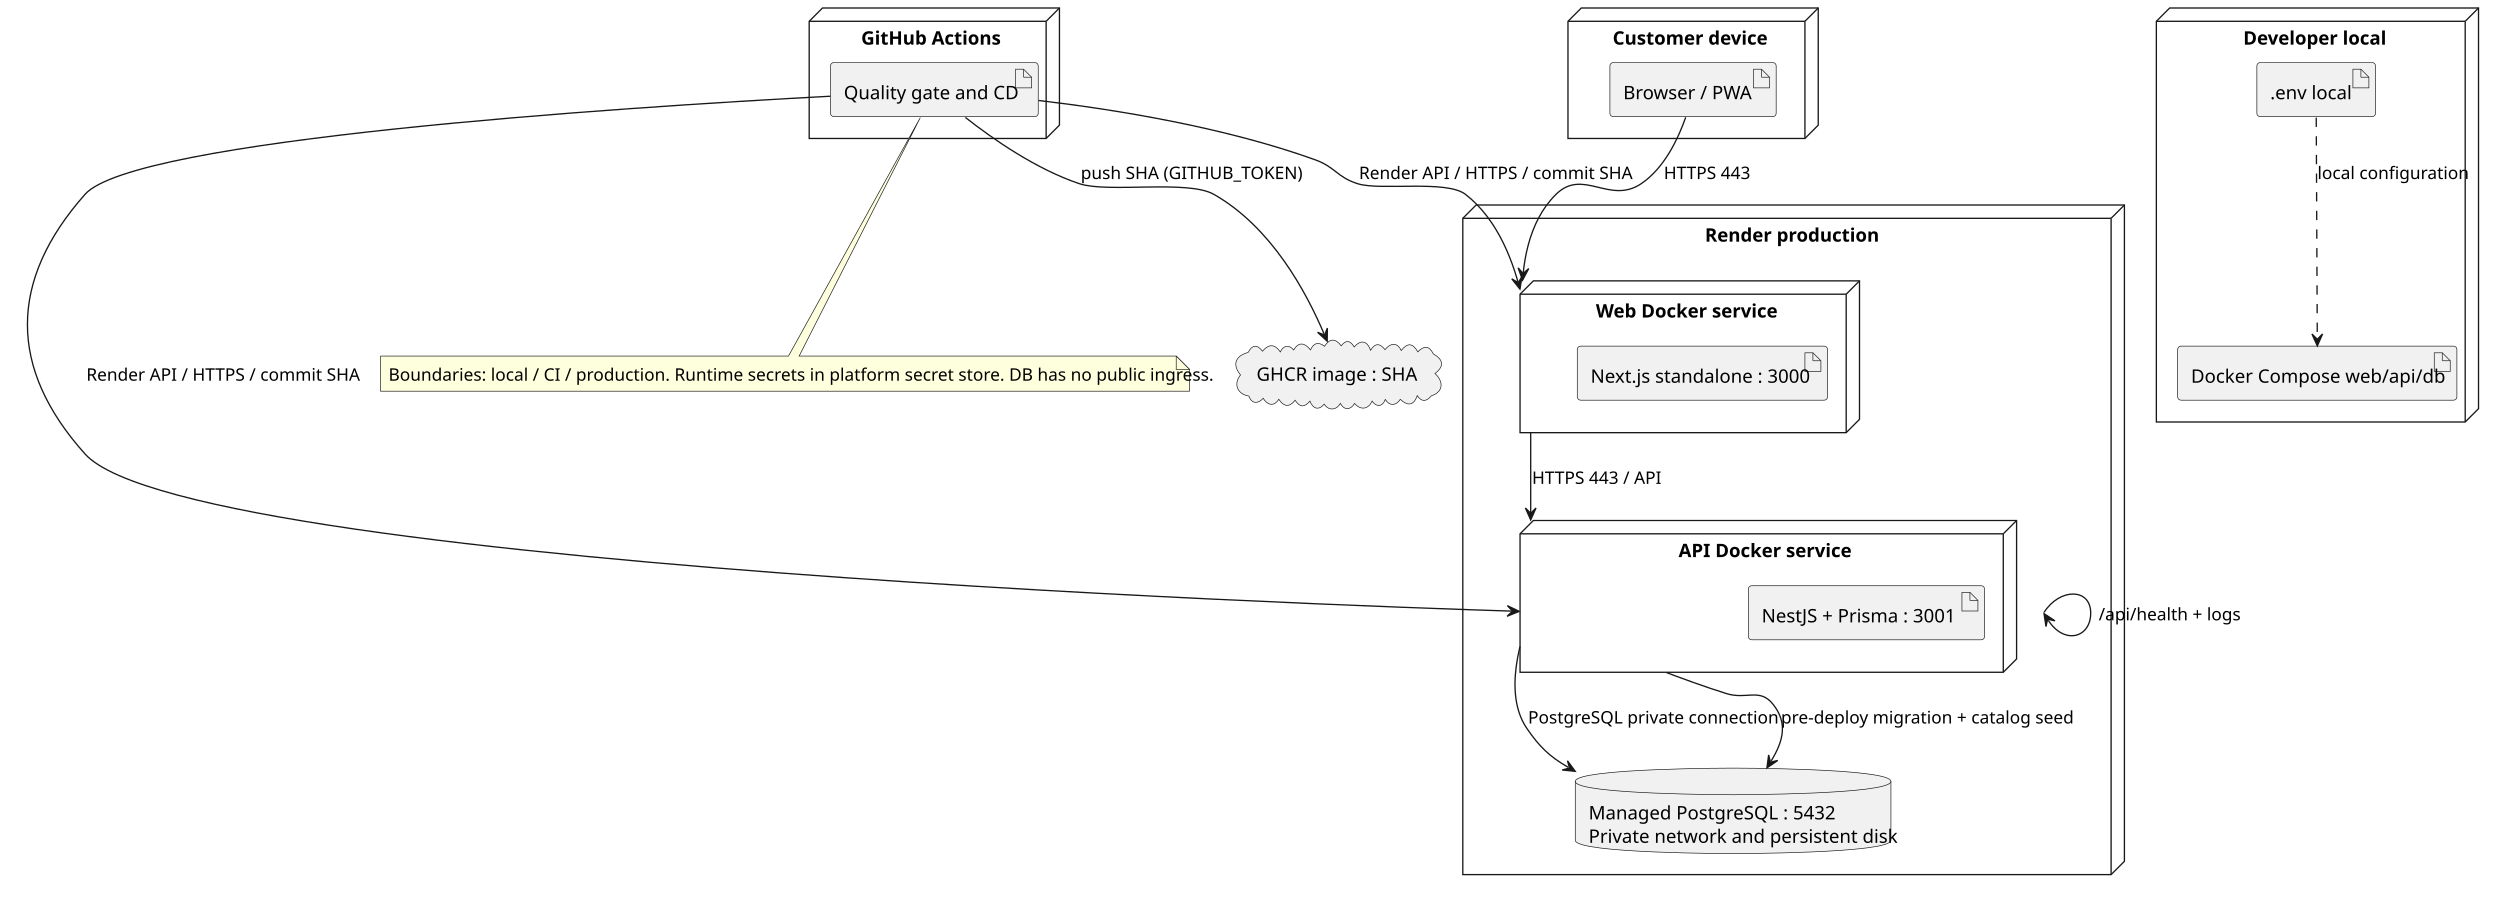
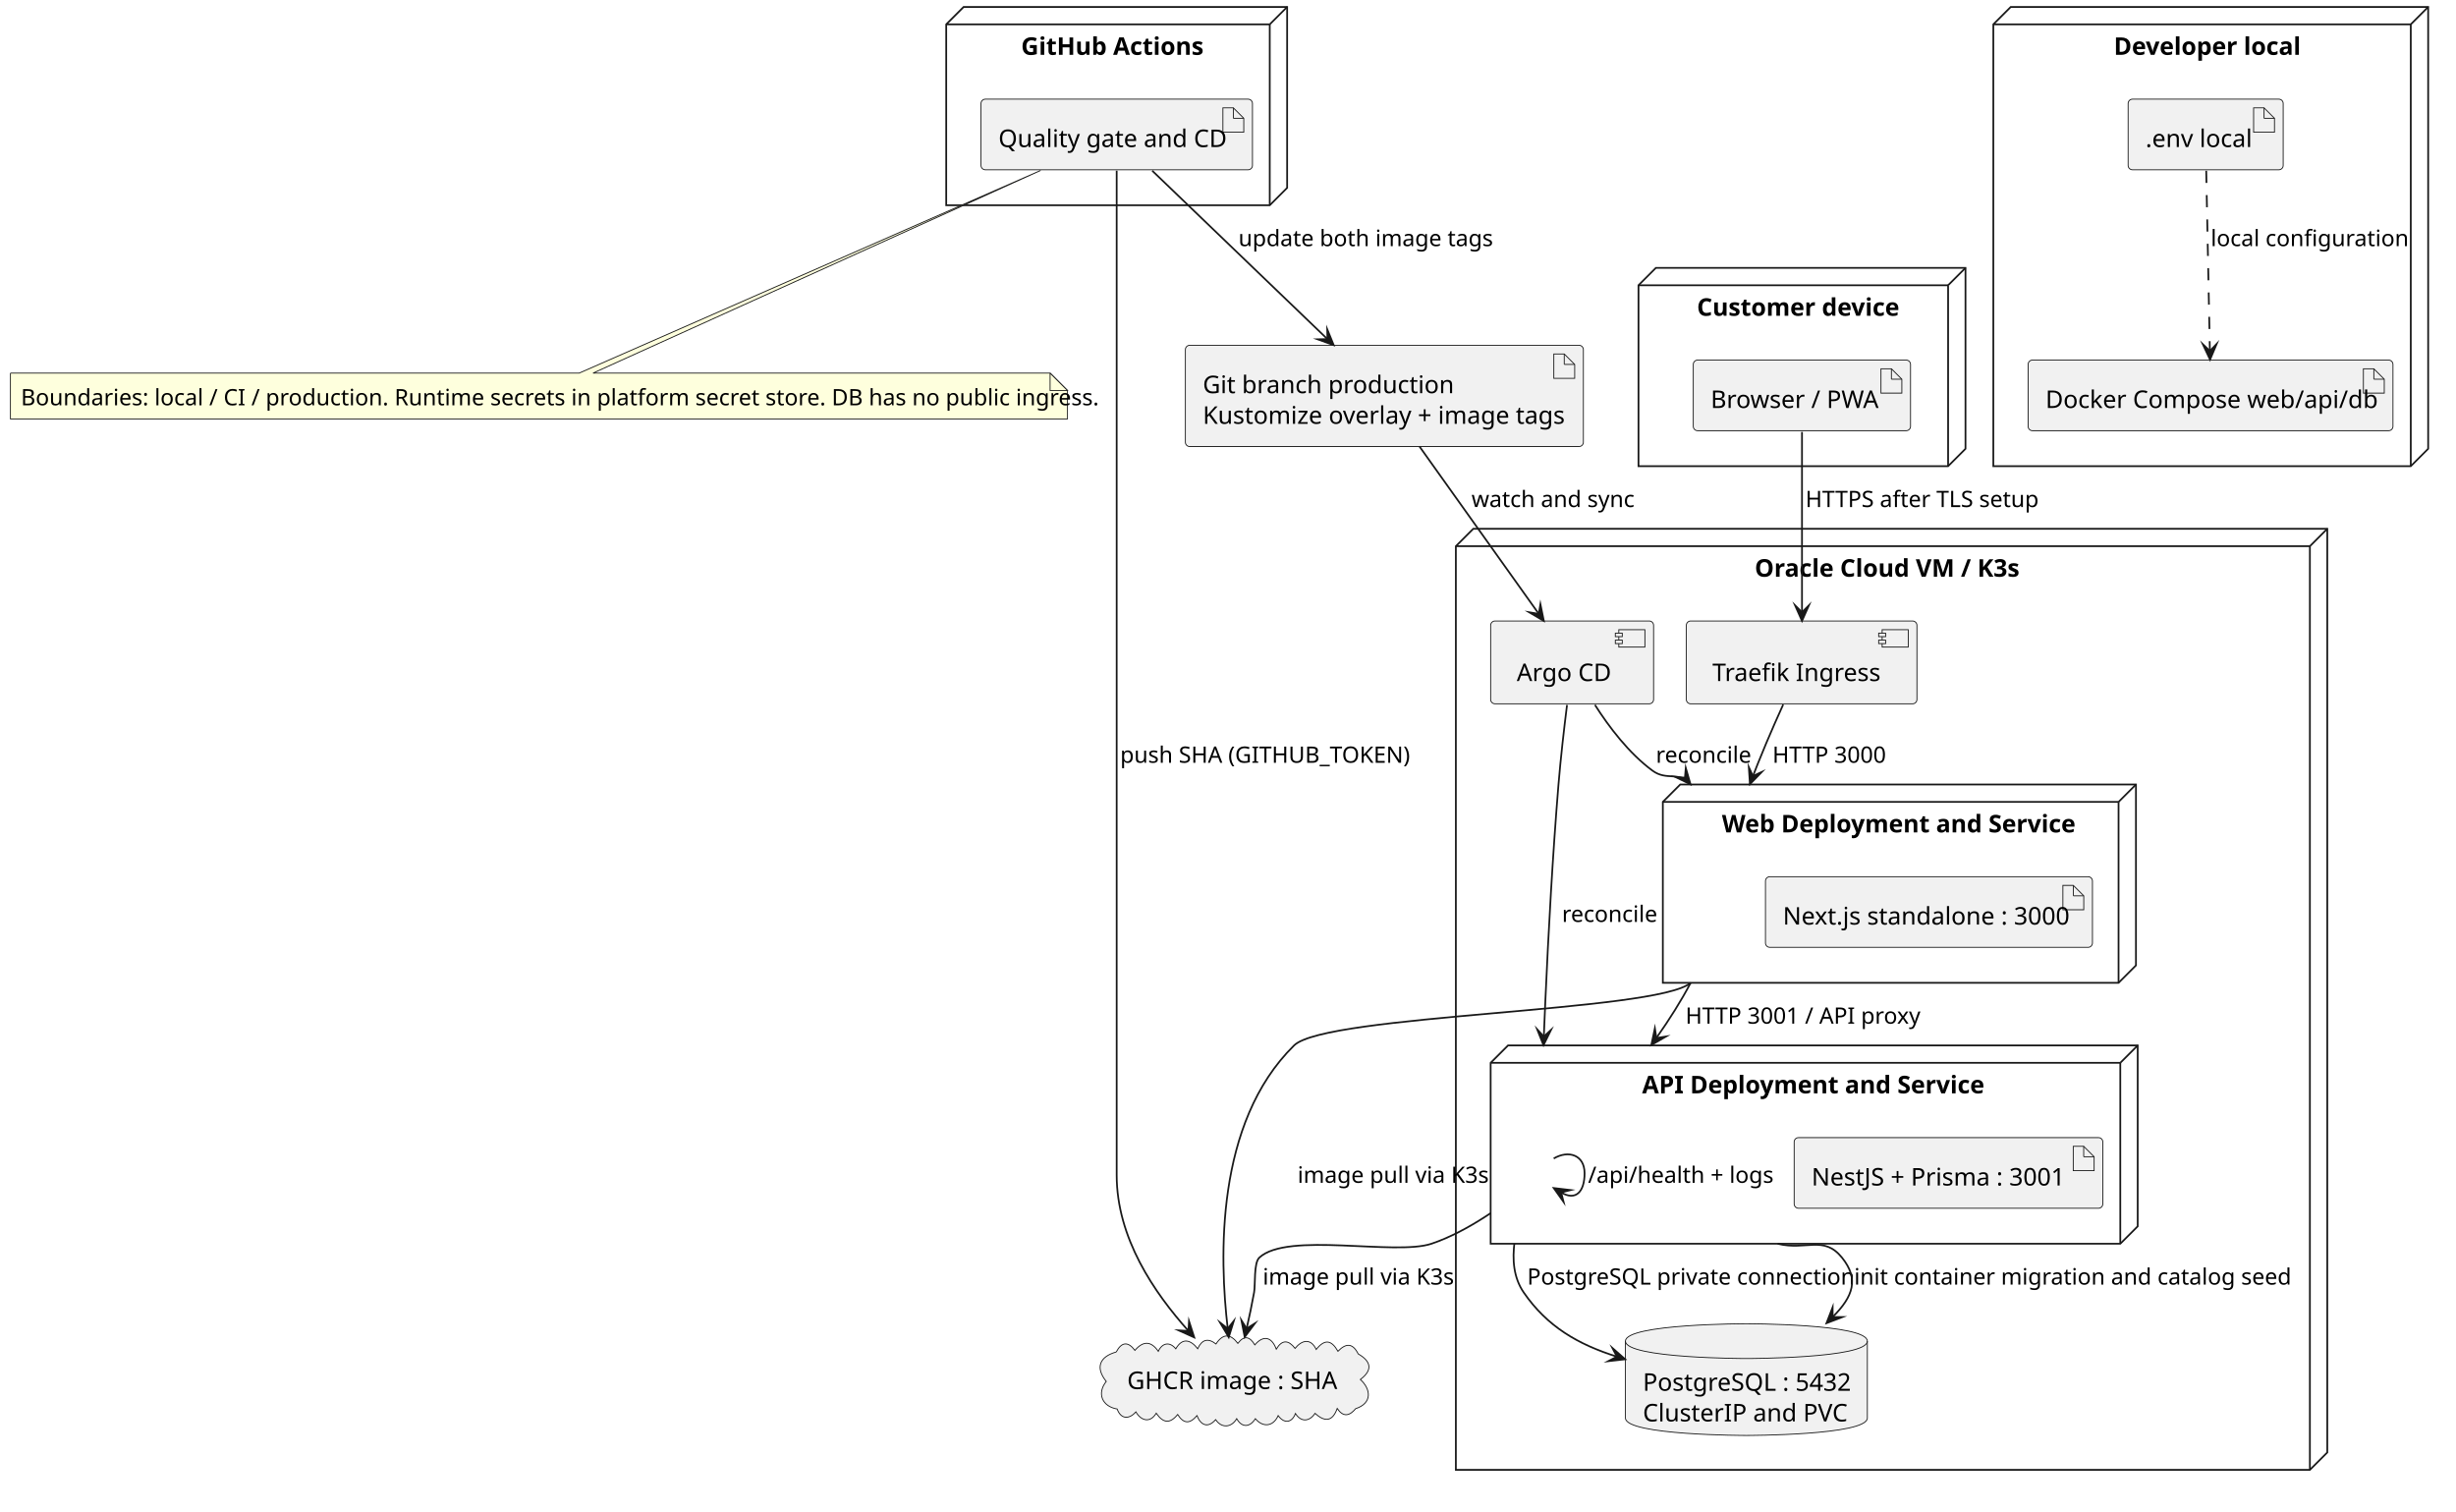
- <svg xmlns="http://www.w3.org/2000/svg" contentStyleType="text/css" height="674px" preserveAspectRatio="none" style="width:1878px;height:674px;background:#FFFFFF;" version="1.1" viewBox="0 0 1878 674" width="1878px" zoomAndPan="magnify">
+ <svg xmlns="http://www.w3.org/2000/svg" version="1.1" data-diagram-type="DESCRIPTION" style="width:1412px;height:869px;background:#FFFFFF;" width="1412px" height="869px" viewBox="0 0 1412 869" zoomAndPan="magnify" preserveAspectRatio="none" contentStyleType="text/css">
  <defs />
-   <g>
-     <g id="cluster_Customer device">
-       <polygon fill="none" points="1177.86,16,1187.86,6,1365.86,6,1365.86,94,1355.86,104,1177.86,104,1177.86,16" style="stroke:#181818;stroke-width:1;" />
-       <line style="stroke:#181818;stroke-width:1;" x1="1355.86" x2="1365.86" y1="16" y2="6" />
-       <line style="stroke:#181818;stroke-width:1;" x1="1177.86" x2="1355.86" y1="16" y2="16" />
-       <line style="stroke:#181818;stroke-width:1;" x1="1355.86" x2="1355.86" y1="16" y2="104" />
-       <text fill="#000000" font-family="sans-serif" font-size="14" font-weight="bold" lengthAdjust="spacing" textLength="112.82" x="1211.45" y="33.533">Customer device</text>
+   <g font-family="sans-serif" lengthAdjust="spacing">
+     <g class="cluster" data-qualified-name="Customer device" id="ent0001" data-source-line="1">
+       <polygon points="942,164,952,154,1130,154,1130,258,1120,268,942,268,942,164" fill="none" style="stroke:#181818;stroke-width:1;stroke-linejoin:miter;stroke-miterlimit:10;" />
+       <line x1="1120" y1="164" x2="1130" y2="154" style="stroke:#181818;stroke-width:1;" />
+       <line x1="942" y1="164" x2="1120" y2="164" style="stroke:#181818;stroke-width:1;" />
+       <line x1="1120" y1="164" x2="1120" y2="268" style="stroke:#181818;stroke-width:1;" />
+       <text x="975.59" y="181.533" fill="#000" font-size="14" textLength="112.82" font-weight="700">Customer device</text>
    </g>
-     <g id="cluster_GitHub Actions">
-       <polygon fill="none" points="607.86,16,617.86,6,795.86,6,795.86,94,785.86,104,607.86,104,607.86,16" style="stroke:#181818;stroke-width:1;" />
-       <line style="stroke:#181818;stroke-width:1;" x1="785.86" x2="795.86" y1="16" y2="6" />
-       <line style="stroke:#181818;stroke-width:1;" x1="607.86" x2="785.86" y1="16" y2="16" />
-       <line style="stroke:#181818;stroke-width:1;" x1="785.86" x2="785.86" y1="16" y2="104" />
-       <text fill="#000000" font-family="sans-serif" font-size="14" font-weight="bold" lengthAdjust="spacing" textLength="101.883" x="646.919" y="33.533">GitHub Actions</text>
+     <g class="cluster" data-qualified-name="GitHub Actions" id="ent0003" data-source-line="4">
+       <polygon points="544,14,554,4,740,4,740,108,730,118,544,118,544,14" fill="none" style="stroke:#181818;stroke-width:1;stroke-linejoin:miter;stroke-miterlimit:10;" />
+       <line x1="730" y1="14" x2="740" y2="4" style="stroke:#181818;stroke-width:1;" />
+       <line x1="544" y1="14" x2="730" y2="14" style="stroke:#181818;stroke-width:1;" />
+       <line x1="730" y1="14" x2="730" y2="118" style="stroke:#181818;stroke-width:1;" />
+       <text x="587.059" y="31.533" fill="#000" font-size="14" textLength="101.883" font-weight="700">GitHub Actions</text>
    </g>
-     <g id="cluster_Render production">
-       <polygon fill="none" points="1098.86,164,1108.86,154,1595.86,154,1595.86,647,1585.86,657,1098.86,657,1098.86,164" style="stroke:#181818;stroke-width:1;" />
-       <line style="stroke:#181818;stroke-width:1;" x1="1585.86" x2="1595.86" y1="164" y2="154" />
-       <line style="stroke:#181818;stroke-width:1;" x1="1098.86" x2="1585.86" y1="164" y2="164" />
-       <line style="stroke:#181818;stroke-width:1;" x1="1585.86" x2="1585.86" y1="164" y2="657" />
-       <text fill="#000000" font-family="sans-serif" font-size="14" font-weight="bold" lengthAdjust="spacing" textLength="125.221" x="1280.75" y="181.533">Render production</text>
+     <g class="cluster" data-qualified-name="Oracle Cloud VM . K3s" id="ent0007" data-source-line="9">
+       <polygon points="837,314,847,304,1338,304,1338,835,1328,845,837,845,837,314" fill="none" style="stroke:#181818;stroke-width:1;stroke-linejoin:miter;stroke-miterlimit:10;" />
+       <line x1="1328" y1="314" x2="1338" y2="304" style="stroke:#181818;stroke-width:1;" />
+       <line x1="837" y1="314" x2="1328" y2="314" style="stroke:#181818;stroke-width:1;" />
+       <line x1="1328" y1="314" x2="1328" y2="845" style="stroke:#181818;stroke-width:1;" />
+       <text x="1008.814" y="331.533" fill="#000" font-size="14" textLength="149.372" font-weight="700">Oracle Cloud VM / K3s</text>
    </g>
-     <g id="cluster_WEB">
-       <polygon fill="none" points="1141.86,221,1151.86,211,1396.86,211,1396.86,315,1386.86,325,1141.86,325,1141.86,221" style="stroke:#181818;stroke-width:1;" />
-       <line style="stroke:#181818;stroke-width:1;" x1="1386.86" x2="1396.86" y1="221" y2="211" />
-       <line style="stroke:#181818;stroke-width:1;" x1="1141.86" x2="1386.86" y1="221" y2="221" />
-       <line style="stroke:#181818;stroke-width:1;" x1="1386.86" x2="1386.86" y1="221" y2="325" />
-       <text fill="#000000" font-family="sans-serif" font-size="14" font-weight="bold" lengthAdjust="spacing" textLength="133.068" x="1198.826" y="238.533">Web Docker service</text>
+     <g class="cluster" data-qualified-name="Oracle Cloud VM . K3s.WEB" id="ent0010" data-source-line="12">
+       <polygon points="956,461,966,451,1228,451,1228,555,1218,565,956,565,956,461" fill="none" style="stroke:#181818;stroke-width:1;stroke-linejoin:miter;stroke-miterlimit:10;" />
+       <line x1="1218" y1="461" x2="1228" y2="451" style="stroke:#181818;stroke-width:1;" />
+       <line x1="956" y1="461" x2="1218" y2="461" style="stroke:#181818;stroke-width:1;" />
+       <line x1="1218" y1="461" x2="1218" y2="565" style="stroke:#181818;stroke-width:1;" />
+       <text x="989.973" y="478.533" fill="#000" font-size="14" textLength="196.055" font-weight="700">Web Deployment and Service</text>
    </g>
-     <g id="cluster_API">
-       <polygon fill="none" points="1141.86,401,1151.86,391,1514.86,391,1514.86,495,1504.86,505,1141.86,505,1141.86,401" style="stroke:#181818;stroke-width:1;" />
-       <line style="stroke:#181818;stroke-width:1;" x1="1504.86" x2="1514.86" y1="401" y2="391" />
-       <line style="stroke:#181818;stroke-width:1;" x1="1141.86" x2="1504.86" y1="401" y2="401" />
-       <line style="stroke:#181818;stroke-width:1;" x1="1504.86" x2="1504.86" y1="401" y2="505" />
-       <text fill="#000000" font-family="sans-serif" font-size="14" font-weight="bold" lengthAdjust="spacing" textLength="126.855" x="1260.933" y="418.533">API Docker service</text>
+     <g class="cluster" data-qualified-name="Oracle Cloud VM . K3s.API" id="ent0012" data-source-line="15">
+       <polygon points="857,611,867,601,1229,601,1229,705,1219,715,857,715,857,611" fill="none" style="stroke:#181818;stroke-width:1;stroke-linejoin:miter;stroke-miterlimit:10;" />
+       <line x1="1219" y1="611" x2="1229" y2="601" style="stroke:#181818;stroke-width:1;" />
+       <line x1="857" y1="611" x2="1219" y2="611" style="stroke:#181818;stroke-width:1;" />
+       <line x1="1219" y1="611" x2="1219" y2="715" style="stroke:#181818;stroke-width:1;" />
+       <text x="944.08" y="628.533" fill="#000" font-size="14" textLength="189.841" font-weight="700">API Deployment and Service</text>
    </g>
-     <g id="cluster_Developer local">
-       <polygon fill="none" points="1619.86,16,1629.86,6,1861.86,6,1861.86,307,1851.86,317,1619.86,317,1619.86,16" style="stroke:#181818;stroke-width:1;" />
-       <line style="stroke:#181818;stroke-width:1;" x1="1851.86" x2="1861.86" y1="16" y2="6" />
-       <line style="stroke:#181818;stroke-width:1;" x1="1619.86" x2="1851.86" y1="16" y2="16" />
-       <line style="stroke:#181818;stroke-width:1;" x1="1851.86" x2="1851.86" y1="16" y2="317" />
-       <text fill="#000000" font-family="sans-serif" font-size="14" font-weight="bold" lengthAdjust="spacing" textLength="103.489" x="1685.115" y="33.533">Developer local</text>
+     <g class="cluster" data-qualified-name="Developer local" id="ent0015" data-source-line="20">
+       <polygon points="1146,14,1156,4,1396,4,1396,258,1386,268,1146,268,1146,14" fill="none" style="stroke:#181818;stroke-width:1;stroke-linejoin:miter;stroke-miterlimit:10;" />
+       <line x1="1386" y1="14" x2="1396" y2="4" style="stroke:#181818;stroke-width:1;" />
+       <line x1="1146" y1="14" x2="1386" y2="14" style="stroke:#181818;stroke-width:1;" />
+       <line x1="1386" y1="14" x2="1386" y2="268" style="stroke:#181818;stroke-width:1;" />
+       <text x="1215.255" y="31.533" fill="#000" font-size="14" textLength="103.489" font-weight="700">Developer local</text>
    </g>
-     <g id="elem_PWA">
-       <rect fill="#F1F1F1" height="40.609" rx="2.5" ry="2.5" style="stroke:#181818;stroke-width:0.5;" width="124.903" x="1209.36" y="47" />
-       <polygon fill="#F1F1F1" points="1317.263,52,1317.263,66,1329.263,66,1329.263,58,1323.263,52,1317.263,52" style="stroke:#181818;stroke-width:0.5;" />
-       <line style="stroke:#181818;stroke-width:0.5;" x1="1323.263" x2="1323.263" y1="52" y2="58" />
-       <line style="stroke:#181818;stroke-width:0.5;" x1="1329.263" x2="1323.263" y1="58" y2="58" />
-       <text fill="#000000" font-family="sans-serif" font-size="14" lengthAdjust="spacing" textLength="94.903" x="1219.36" y="74.533">Browser / PWA</text>
+     <g class="entity" data-qualified-name="REG" id="ent0005" data-source-line="7">
+       <path d="M641.743,777.239 C644.761,771.477 648.501,770.985 652.482,776.306 C657.14,770.83 661.742,770.743 665.923,776.859 C668.135,772.02 672.438,771.083 675.979,775.4 C679.876,768.646 684.638,770.312 688.574,775.358 C690.96,770.147 694.39,768.972 699.086,772.616 C703.112,766.539 707.317,766.571 711.665,772.272 C715.375,767.365 718.572,768.397 721.418,773.144 C726.497,767.238 731.224,768.676 733.753,775.597 C737.133,769.993 740.748,770.25 744.559,775.154 C748.379,770.431 753.493,769.03 756.719,775.783 C761.571,769.68 765.422,770.209 769.215,776.823 C773.859,772.036 777.678,772.02 780.865,778.351 C788.273,782.565 789.367,787.601 782.096,793.045 C788.31,798.698 788.975,806.705 779.405,809.826 C775.836,814.108 772.259,814.837 768.782,809.723 C766.02,817.475 761.564,817.496 756.017,812.515 C752.877,817.324 747.993,817.74 744.768,812.61 C742.705,818.172 738.164,818.482 734.847,813.828 C732.039,820.146 726.09,820.793 721.733,815.591 C718.653,820.504 714.075,820.999 711.002,815.584 C708.013,820.727 702.349,821.281 698.899,816.125 C694.461,821.259 690.319,819.369 688.162,813.831 C684.048,818.674 680.559,818.662 677.047,813.182 C672.504,818.797 668.6,818.028 664.739,812.432 C661.212,818.348 655.89,816.727 653.061,811.687 C649.238,815.971 644.503,816.103 642.277,810.026 C633.773,808.603 630.403,801.168 636.005,794.167 C629.503,786.1 632.285,779.896 641.743,777.239" style="stroke:#181818;stroke-width:0.5;" fill="#F1F1F1" />
+       <text x="648" y="798.533" fill="#000" font-size="14" textLength="123.696">GHCR image : SHA</text>
    </g>
-     <g id="elem_CI">
-       <rect fill="#F1F1F1" height="40.609" rx="2.5" ry="2.5" style="stroke:#181818;stroke-width:0.5;" width="156.068" x="623.86" y="47" />
-       <polygon fill="#F1F1F1" points="762.928,52,762.928,66,774.928,66,774.928,58,768.928,52,762.928,52" style="stroke:#181818;stroke-width:0.5;" />
-       <line style="stroke:#181818;stroke-width:0.5;" x1="768.928" x2="768.928" y1="52" y2="58" />
-       <line style="stroke:#181818;stroke-width:0.5;" x1="774.928" x2="768.928" y1="58" y2="58" />
-       <text fill="#000000" font-family="sans-serif" font-size="14" lengthAdjust="spacing" textLength="126.068" x="633.86" y="74.533">Quality gate and CD</text>
+     <g class="entity" data-qualified-name="GIT" id="ent0006" data-source-line="8">
+       <rect x="681.5" y="198.5" width="228.816" height="58.219" fill="#F1F1F1" style="stroke:#181818;stroke-width:0.5;" rx="2.5" ry="2.5" />
+       <polygon points="893.316,203.5,893.316,217.5,905.316,217.5,905.316,209.5,899.316,203.5,893.316,203.5" fill="#F1F1F1" style="stroke:#181818;stroke-width:0.5;stroke-linejoin:miter;stroke-miterlimit:10;" />
+       <line x1="899.316" y1="203.5" x2="899.316" y2="209.5" style="stroke:#181818;stroke-width:0.5;" />
+       <line x1="905.316" y1="209.5" x2="899.316" y2="209.5" style="stroke:#181818;stroke-width:0.5;" />
+       <text x="691.5" y="226.033" fill="#000" font-size="14" textLength="133.854">Git branch production</text>
+       <text x="691.5" y="243.643" fill="#000" font-size="14" textLength="198.816">Kustomize overlay + image tags</text>
    </g>
-     <g id="elem_DB">
-       <path d="M1183.36,587 C1183.36,577 1301.911,577 1301.911,577 C1301.911,577 1420.463,577 1420.463,587 L1420.463,631.219 C1420.463,641.219 1301.911,641.219 1301.911,641.219 C1301.911,641.219 1183.36,641.219 1183.36,631.219 L1183.36,587 " fill="#F1F1F1" style="stroke:#181818;stroke-width:0.5;" />
-       <path d="M1183.36,587 C1183.36,597 1301.911,597 1301.911,597 C1301.911,597 1420.463,597 1420.463,587 " fill="none" style="stroke:#181818;stroke-width:0.5;" />
-       <text fill="#000000" font-family="sans-serif" font-size="14" lengthAdjust="spacing" textLength="181.344" x="1193.36" y="615.533">Managed PostgreSQL : 5432</text>
-       <text fill="#000000" font-family="sans-serif" font-size="14" lengthAdjust="spacing" textLength="217.102" x="1193.36" y="633.143">Private network and persistent disk</text>
+     <g class="entity" data-qualified-name="GMN32" id="ent0033" data-source-line="39">
+       <path d="M6,214.5 L6,240.852 A0,0 0 0 0 6,240.852 L613.714,240.852 A0,0 0 0 0 613.714,240.852 L613.714,224.5 L603.714,214.5 L340.947,214.5 L598.255,98.001 L332.947,214.5 L6,214.5 A0,0 0 0 0 6,214.5" style="stroke:#181818;stroke-width:0.5;" fill="#FEFFDD" />
+       <path d="M603.714,214.5 L603.714,224.5 L613.714,224.5 L603.714,214.5" style="stroke:#181818;stroke-width:0.5;" fill="#FEFFDD" />
+       <text x="12" y="232.995" fill="#000" font-size="13" textLength="586.714">Boundaries: local / CI / production. Runtime secrets in platform secret store. DB has no public ingress.</text>
    </g>
-     <g id="elem_NEXT">
-       <rect fill="#F1F1F1" height="40.609" rx="2.5" ry="2.5" style="stroke:#181818;stroke-width:0.5;" width="187.992" x="1184.86" y="260" />
-       <polygon fill="#F1F1F1" points="1355.852,265,1355.852,279,1367.852,279,1367.852,271,1361.852,265,1355.852,265" style="stroke:#181818;stroke-width:0.5;" />
-       <line style="stroke:#181818;stroke-width:0.5;" x1="1361.852" x2="1361.852" y1="265" y2="271" />
-       <line style="stroke:#181818;stroke-width:0.5;" x1="1367.852" x2="1361.852" y1="271" y2="271" />
-       <text fill="#000000" font-family="sans-serif" font-size="14" lengthAdjust="spacing" textLength="157.992" x="1194.86" y="287.533">Next.js standalone : 3000</text>
+     <g class="entity" data-qualified-name="Customer device.PWA" id="ent0002" data-source-line="2">
+       <rect x="973.5" y="207" width="124.903" height="40.609" fill="#F1F1F1" style="stroke:#181818;stroke-width:0.5;" rx="2.5" ry="2.5" />
+       <polygon points="1081.403,212,1081.403,226,1093.403,226,1093.403,218,1087.403,212,1081.403,212" fill="#F1F1F1" style="stroke:#181818;stroke-width:0.5;stroke-linejoin:miter;stroke-miterlimit:10;" />
+       <line x1="1087.403" y1="212" x2="1087.403" y2="218" style="stroke:#181818;stroke-width:0.5;" />
+       <line x1="1093.403" y1="218" x2="1087.403" y2="218" style="stroke:#181818;stroke-width:0.5;" />
+       <text x="983.5" y="234.533" fill="#000" font-size="14" textLength="94.903">Browser / PWA</text>
    </g>
-     <g id="elem_NEST">
-       <rect fill="#F1F1F1" height="40.609" rx="2.5" ry="2.5" style="stroke:#181818;stroke-width:0.5;" width="177.451" x="1313.36" y="440" />
-       <polygon fill="#F1F1F1" points="1473.811,445,1473.811,459,1485.811,459,1485.811,451,1479.811,445,1473.811,445" style="stroke:#181818;stroke-width:0.5;" />
-       <line style="stroke:#181818;stroke-width:0.5;" x1="1479.811" x2="1479.811" y1="445" y2="451" />
-       <line style="stroke:#181818;stroke-width:0.5;" x1="1485.811" x2="1479.811" y1="451" y2="451" />
-       <text fill="#000000" font-family="sans-serif" font-size="14" lengthAdjust="spacing" textLength="147.451" x="1323.36" y="467.533">NestJS + Prisma : 3001</text>
+     <g class="entity" data-qualified-name="GitHub Actions.CI" id="ent0004" data-source-line="5">
+       <rect x="564" y="57" width="156.068" height="40.609" fill="#F1F1F1" style="stroke:#181818;stroke-width:0.5;" rx="2.5" ry="2.5" />
+       <polygon points="703.068,62,703.068,76,715.068,76,715.068,68,709.068,62,703.068,62" fill="#F1F1F1" style="stroke:#181818;stroke-width:0.5;stroke-linejoin:miter;stroke-miterlimit:10;" />
+       <line x1="709.068" y1="62" x2="709.068" y2="68" style="stroke:#181818;stroke-width:0.5;" />
+       <line x1="715.068" y1="68" x2="709.068" y2="68" style="stroke:#181818;stroke-width:0.5;" />
+       <text x="574" y="84.533" fill="#000" font-size="14" textLength="126.068">Quality gate and CD</text>
    </g>
-     <g id="elem_LOCAL">
-       <rect fill="#F1F1F1" height="40.609" rx="2.5" ry="2.5" style="stroke:#181818;stroke-width:0.5;" width="209.758" x="1635.86" y="260" />
-       <polygon fill="#F1F1F1" points="1828.618,265,1828.618,279,1840.618,279,1840.618,271,1834.618,265,1828.618,265" style="stroke:#181818;stroke-width:0.5;" />
-       <line style="stroke:#181818;stroke-width:0.5;" x1="1834.618" x2="1834.618" y1="265" y2="271" />
-       <line style="stroke:#181818;stroke-width:0.5;" x1="1840.618" x2="1834.618" y1="271" y2="271" />
-       <text fill="#000000" font-family="sans-serif" font-size="14" lengthAdjust="spacing" textLength="179.758" x="1645.86" y="287.533">Docker Compose web/api/db</text>
+     <g class="entity" data-qualified-name="Oracle Cloud VM . K3s.ARGO" id="ent0008" data-source-line="10">
+       <rect x="857" y="357" width="93.683" height="47.609" fill="#F1F1F1" style="stroke:#181818;stroke-width:0.5;" rx="2.5" ry="2.5" />
+       <rect x="930.683" y="362" width="15" height="10" fill="#F1F1F1" style="stroke:#181818;stroke-width:0.5;" />
+       <rect x="928.683" y="364" width="4" height="2" fill="#F1F1F1" style="stroke:#181818;stroke-width:0.5;" />
+       <rect x="928.683" y="368" width="4" height="2" fill="#F1F1F1" style="stroke:#181818;stroke-width:0.5;" />
+       <text x="872" y="391.533" fill="#000" font-size="14" textLength="53.683">Argo CD</text>
    </g>
-     <g id="elem_ENV">
-       <rect fill="#F1F1F1" height="40.609" rx="2.5" ry="2.5" style="stroke:#181818;stroke-width:0.5;" width="89.144" x="1695.36" y="47" />
-       <polygon fill="#F1F1F1" points="1767.505,52,1767.505,66,1779.505,66,1779.505,58,1773.505,52,1767.505,52" style="stroke:#181818;stroke-width:0.5;" />
-       <line style="stroke:#181818;stroke-width:0.5;" x1="1773.505" x2="1773.505" y1="52" y2="58" />
-       <line style="stroke:#181818;stroke-width:0.5;" x1="1779.505" x2="1773.505" y1="58" y2="58" />
-       <text fill="#000000" font-family="sans-serif" font-size="14" lengthAdjust="spacing" textLength="59.145" x="1705.36" y="74.533">.env local</text>
+     <g class="entity" data-qualified-name="Oracle Cloud VM . K3s.INGRESS" id="ent0009" data-source-line="11">
+       <rect x="969.5" y="357" width="132.586" height="47.609" fill="#F1F1F1" style="stroke:#181818;stroke-width:0.5;" rx="2.5" ry="2.5" />
+       <rect x="1082.086" y="362" width="15" height="10" fill="#F1F1F1" style="stroke:#181818;stroke-width:0.5;" />
+       <rect x="1080.086" y="364" width="4" height="2" fill="#F1F1F1" style="stroke:#181818;stroke-width:0.5;" />
+       <rect x="1080.086" y="368" width="4" height="2" fill="#F1F1F1" style="stroke:#181818;stroke-width:0.5;" />
+       <text x="984.5" y="391.533" fill="#000" font-size="14" textLength="92.586">Traefik Ingress</text>
    </g>
-     <g id="elem_REG">
-       <path d="M937.603,264.739 C940.621,258.977 944.361,258.486 948.342,263.806 C953,258.33 957.602,258.243 961.783,264.359 C963.995,259.52 968.298,258.583 971.839,262.9 C975.736,256.146 980.498,257.812 984.434,262.858 C986.82,257.647 990.25,256.472 994.946,260.116 C998.972,254.039 1003.177,254.071 1007.525,259.772 C1011.235,254.864 1014.432,255.897 1017.278,260.644 C1022.357,254.738 1027.084,256.176 1029.613,263.097 C1032.993,257.493 1036.608,257.75 1040.419,262.654 C1044.239,257.931 1049.353,256.53 1052.579,263.284 C1057.431,257.18 1061.282,257.709 1065.075,264.323 C1069.719,259.536 1073.538,259.52 1076.725,265.851 C1084.132,270.065 1085.227,275.101 1077.956,280.545 C1084.17,286.198 1084.835,294.205 1075.265,297.326 C1071.696,301.608 1068.119,302.337 1064.642,297.223 C1061.88,304.976 1057.424,304.996 1051.877,300.015 C1048.737,304.824 1043.852,305.24 1040.628,300.11 C1038.565,305.672 1034.024,305.982 1030.707,301.328 C1027.899,307.646 1021.95,308.293 1017.593,303.091 C1014.513,308.004 1009.936,308.499 1006.862,303.084 C1003.873,308.226 998.209,308.781 994.759,303.625 C990.321,308.759 986.179,306.869 984.022,301.331 C979.908,306.174 976.419,306.162 972.908,300.682 C968.364,306.297 964.46,305.528 960.599,299.932 C957.072,305.848 951.75,304.227 948.921,299.187 C945.098,303.471 940.363,303.603 938.137,297.526 C929.633,296.103 926.263,288.668 931.865,281.667 C925.362,273.6 928.145,267.396 937.603,264.739 " fill="#F1F1F1" style="stroke:#181818;stroke-width:0.5;" />
-       <text fill="#000000" font-family="sans-serif" font-size="14" lengthAdjust="spacing" textLength="123.696" x="943.86" y="286.033">GHCR image : SHA</text>
+     <g class="entity" data-qualified-name="Oracle Cloud VM . K3s.DB" id="ent0014" data-source-line="18">
+       <path d="M934.5,771 C934.5,761 1004.038,761 1004.038,761 C1004.038,761 1073.575,761 1073.575,771 L1073.575,815.219 C1073.575,825.219 1004.038,825.219 1004.038,825.219 C1004.038,825.219 934.5,825.219 934.5,815.219 L934.5,771" style="stroke:#181818;stroke-width:0.5;" fill="#F1F1F1" />
+       <path d="M934.5,771 C934.5,781 1004.038,781 1004.038,781 C1004.038,781 1073.575,781 1073.575,771" style="stroke:#181818;stroke-width:0.5;" fill="none" />
+       <text x="944.5" y="799.533" fill="#000" font-size="14" textLength="119.075">PostgreSQL : 5432</text>
+       <text x="944.5" y="817.143" fill="#000" font-size="14" textLength="117.496">ClusterIP and PVC</text>
    </g>
-     <g id="elem_GMN25">
-       <path d="M285.86,267.5 L285.86,293.852 A0,0 0 0 0 285.86,293.852 L893.574,293.852 A0,0 0 0 0 893.574,293.852 L893.574,277.5 L883.574,267.5 L600.3,267.5 L691.33,88.35 L592.3,267.5 L285.86,267.5 A0,0 0 0 0 285.86,267.5 " fill="#FEFFDD" style="stroke:#181818;stroke-width:0.5;" />
-       <path d="M883.574,267.5 L883.574,277.5 L893.574,277.5 L883.574,267.5 " fill="#FEFFDD" style="stroke:#181818;stroke-width:0.5;" />
-       <text fill="#000000" font-family="sans-serif" font-size="13" lengthAdjust="spacing" textLength="586.714" x="291.86" y="285.995">Boundaries: local / CI / production. Runtime secrets in platform secret store. DB has no public ingress.</text>
+     <g class="entity" data-qualified-name="Oracle Cloud VM . K3s.WEB.NEXT" id="ent0011" data-source-line="13">
+       <rect x="1015" y="504" width="187.992" height="40.609" fill="#F1F1F1" style="stroke:#181818;stroke-width:0.5;" rx="2.5" ry="2.5" />
+       <polygon points="1185.992,509,1185.992,523,1197.992,523,1197.992,515,1191.992,509,1185.992,509" fill="#F1F1F1" style="stroke:#181818;stroke-width:0.5;stroke-linejoin:miter;stroke-miterlimit:10;" />
+       <line x1="1191.992" y1="509" x2="1191.992" y2="515" style="stroke:#181818;stroke-width:0.5;" />
+       <line x1="1197.992" y1="515" x2="1191.992" y2="515" style="stroke:#181818;stroke-width:0.5;" />
+       <text x="1025" y="531.533" fill="#000" font-size="14" textLength="157.992">Next.js standalone : 3000</text>
    </g>
-     <g id="link_PWA_WEB">
-       <path d="M1266.31,88.1 C1260.65,104.26 1250.2,126.34 1232.86,138 C1209.07,153.99 1189.3,125.9 1168.86,146 C1158.342,156.34 1151.851,169.676 1148.041,183.906 C1146.137,191.022 1144.902,198.361 1144.17,205.661 C1144.078,206.573 1143.994,207.485 1143.918,208.396 C1143.88,208.851 1143.844,209.307 1143.81,209.761 C1143.792,209.989 1144.204,204.231 1144.188,204.459 " fill="none" id="PWA-to-WEB" style="stroke:#181818;stroke-width:1;" />
-       <polygon fill="#181818" points="1143.759,210.443,1148.392,201.752,1144.117,205.456,1140.412,201.181,1143.759,210.443" style="stroke:#181818;stroke-width:1;" />
-       <text fill="#000000" font-family="sans-serif" font-size="13" lengthAdjust="spacing" textLength="67.914" x="1249.86" y="134.495">HTTPS 443</text>
+     <g class="entity" data-qualified-name="Oracle Cloud VM . K3s.API.NEST" id="ent0013" data-source-line="16">
+       <rect x="1031.5" y="654" width="177.451" height="40.609" fill="#F1F1F1" style="stroke:#181818;stroke-width:0.5;" rx="2.5" ry="2.5" />
+       <polygon points="1191.951,659,1191.951,673,1203.951,673,1203.951,665,1197.951,659,1191.951,659" fill="#F1F1F1" style="stroke:#181818;stroke-width:0.5;stroke-linejoin:miter;stroke-miterlimit:10;" />
+       <line x1="1197.951" y1="659" x2="1197.951" y2="665" style="stroke:#181818;stroke-width:0.5;" />
+       <line x1="1203.951" y1="665" x2="1197.951" y2="665" style="stroke:#181818;stroke-width:0.5;" />
+       <text x="1041.5" y="681.533" fill="#000" font-size="14" textLength="147.451">NestJS + Prisma : 3001</text>
    </g>
-     <g id="link_WEB_API">
-       <path d="M1149.86,325.031 C1149.86,325.325 1149.86,325.621 1149.86,325.917 C1149.86,326.509 1149.86,327.104 1149.86,327.704 C1149.86,328.902 1149.86,330.114 1149.86,331.338 C1149.86,333.786 1149.86,336.284 1149.86,338.821 C1149.86,348.969 1149.86,359.75 1149.86,370.53 C1149.86,375.92 1149.86,381.31 1149.86,386.62 C1149.86,387.948 1149.86,383.271 1149.86,384.587 " fill="none" id="WEB-to-API" style="stroke:#181818;stroke-width:1;" />
-       <polygon fill="#181818" points="1149.86,390.587,1153.86,381.587,1149.86,385.587,1145.86,381.587,1149.86,390.587" style="stroke:#181818;stroke-width:1;" />
-       <text fill="#000000" font-family="sans-serif" font-size="13" lengthAdjust="spacing" textLength="99.703" x="1150.86" y="363.495">HTTPS 443 / API</text>
+     <g class="entity" data-qualified-name="Developer local.LOCAL" id="ent0016" data-source-line="21">
+       <rect x="1166" y="207" width="209.758" height="40.609" fill="#F1F1F1" style="stroke:#181818;stroke-width:0.5;" rx="2.5" ry="2.5" />
+       <polygon points="1358.758,212,1358.758,226,1370.758,226,1370.758,218,1364.758,212,1358.758,212" fill="#F1F1F1" style="stroke:#181818;stroke-width:0.5;stroke-linejoin:miter;stroke-miterlimit:10;" />
+       <line x1="1364.758" y1="212" x2="1364.758" y2="218" style="stroke:#181818;stroke-width:0.5;" />
+       <line x1="1370.758" y1="218" x2="1364.758" y2="218" style="stroke:#181818;stroke-width:0.5;" />
+       <text x="1176" y="234.533" fill="#000" font-size="14" textLength="179.758">Docker Compose web/api/db</text>
    </g>
-     <g id="link_API_DB">
-       <path d="M1141.85,485.628 C1141.79,485.874 1141.73,486.12 1141.67,486.368 C1141.551,486.863 1141.433,487.363 1141.317,487.868 C1140.853,489.886 1140.416,491.974 1140.023,494.115 C1136.875,511.245 1136.495,531.78 1146.86,547 C1156.14,560.62 1163.765,568.216 1178.105,576.436 " fill="none" id="API-to-DB" style="stroke:#181818;stroke-width:1;" />
-       <polygon fill="#181818" points="1183.31,579.42,1177.491,571.474,1178.972,576.933,1173.513,578.414,1183.31,579.42" style="stroke:#181818;stroke-width:1;" />
-       <text fill="#000000" font-family="sans-serif" font-size="13" lengthAdjust="spacing" textLength="179.937" x="1147.86" y="543.495">PostgreSQL private connection</text>
+     <g class="entity" data-qualified-name="Developer local.ENV" id="ent0017" data-source-line="22">
+       <rect x="1223.5" y="57" width="89.145" height="40.609" fill="#F1F1F1" style="stroke:#181818;stroke-width:0.5;" rx="2.5" ry="2.5" />
+       <polygon points="1295.645,62,1295.645,76,1307.645,76,1307.645,68,1301.645,62,1295.645,62" fill="#F1F1F1" style="stroke:#181818;stroke-width:0.5;stroke-linejoin:miter;stroke-miterlimit:10;" />
+       <line x1="1301.645" y1="62" x2="1301.645" y2="68" style="stroke:#181818;stroke-width:0.5;" />
+       <line x1="1307.645" y1="68" x2="1301.645" y2="68" style="stroke:#181818;stroke-width:0.5;" />
+       <text x="1233.5" y="84.533" fill="#000" font-size="14" textLength="59.145">.env local</text>
    </g>
-     <g id="link_API_DB">
-       <path d="M1251.819,505.203 C1252.081,505.303 1252.344,505.403 1252.607,505.503 C1254.709,506.302 1256.819,507.096 1258.933,507.884 C1263.16,509.459 1267.405,511.008 1271.645,512.518 C1280.125,515.537 1288.588,518.399 1296.86,521 C1312.08,525.79 1321.92,516.52 1331.86,529 C1342.93,542.88 1339.96,556.171 1330.45,571.721 " fill="none" id="API-to-DB-1" style="stroke:#181818;stroke-width:1;" />
-       <polygon fill="#181818" points="1327.32,576.84,1335.428,571.249,1329.929,572.574,1328.603,567.075,1327.32,576.84" style="stroke:#181818;stroke-width:1;" />
-       <text fill="#000000" font-family="sans-serif" font-size="13" lengthAdjust="spacing" textLength="207.042" x="1337.86" y="543.495">pre-deploy migration + catalog seed</text>
+     <g class="link" data-entity-1="ent0002" data-entity-2="ent0009" id="lnk18" data-link-type="dependency">
+       <polygon points="1036,356.967,1040,347.967,1036,351.967,1032,347.967,1036,356.967" fill="#181818" style="stroke:#181818;stroke-width:1;stroke-linejoin:miter;stroke-miterlimit:10;" />
+       <path d="M1036,248.306 C1036,276.298 1036,322.319 1036,351.967" style="stroke:#181818;stroke-width:1;" fill="none" />
+       <text x="1038" y="291.495" fill="#000" font-size="13" textLength="135.104">HTTPS after TLS setup</text>
    </g>
-     <g id="link_CI_REG">
-       <path d="M725.2,88.22 C746.15,104.69 778.52,127.16 810.86,138 C832.21,145.15 892.3,134.85 911.86,146 C955.45,170.85 981.347,219.641 994.627,250.791 " fill="none" id="CI-to-REG" style="stroke:#181818;stroke-width:1;" />
-       <polygon fill="#181818" points="996.98,256.31,997.13,246.462,995.019,251.71,989.771,249.6,996.98,256.31" style="stroke:#181818;stroke-width:1;" />
-       <text fill="#000000" font-family="sans-serif" font-size="13" lengthAdjust="spacing" textLength="171.926" x="811.86" y="134.495">push SHA (GITHUB_TOKEN)</text>
+     <g class="link" data-entity-1="ent0009" data-entity-2="ent0010" id="lnk19" data-link-type="dependency">
+       <polygon points="1006.067,450.817,1012.931,443.754,1007.795,446.126,1005.424,440.99,1006.067,450.817" fill="#181818" style="stroke:#181818;stroke-width:1;stroke-linejoin:miter;stroke-miterlimit:10;" />
+       <path d="M1025.186,405.044 C1022.17,411.685 1018.804,419.282 1015.478,427.164 C1013.814,431.105 1012.161,435.118 1010.565,439.119 C1009.767,441.119 1008.984,443.116 1008.221,445.1 C1007.839,446.092 1007.463,447.08 1007.093,448.064 C1006.908,448.556 1006.724,449.047 1006.542,449.536 C1006.451,449.781 1006.36,450.025 1006.27,450.269 C1006.224,450.391 1006.179,450.513 1006.134,450.635 C1006.112,450.696 1007.818,446.065 1007.795,446.126" style="stroke:#181818;stroke-width:1;" fill="none" />
+       <text x="1019" y="438.495" fill="#000" font-size="13" textLength="66.473">HTTP 3000</text>
    </g>
-     <g id="link_CI_WEB">
-       <path d="M780.16,75.47 C838.69,82.37 919.97,95.58 987.86,120 C1003.22,125.52 1004.3,133.09 1019.86,138 C1037.11,143.44 1086.56,134.93 1100.86,146 C1113.16,155.52 1122.374,168.439 1129.275,182.508 C1132.726,189.543 1135.599,196.865 1137.99,204.193 C1139.186,207.857 1140.261,211.523 1141.229,215.155 C1141.35,215.609 1141.469,216.062 1141.586,216.515 C1141.645,216.742 1140.214,211.156 1140.272,211.382 " fill="none" id="CI-to-WEB" style="stroke:#181818;stroke-width:1;" />
-       <polygon fill="#181818" points="1141.761,217.194,1143.402,207.483,1140.52,212.351,1135.653,209.469,1141.761,217.194" style="stroke:#181818;stroke-width:1;" />
-       <text fill="#000000" font-family="sans-serif" font-size="13" lengthAdjust="spacing" textLength="203.715" x="1020.86" y="134.495">Render API / HTTPS / commit SHA</text>
+     <g class="link" data-entity-1="ent0010" data-entity-2="ent0012" id="lnk20" data-link-type="dependency">
+       <polygon points="949.365,600.775,957.892,595.846,952.305,596.73,951.421,591.143,949.365,600.775" fill="#181818" style="stroke:#181818;stroke-width:1;stroke-linejoin:miter;stroke-miterlimit:10;" />
+       <path d="M972,565 C966.452,575.518 959.819,586.004 952.723,596.082 C951.836,597.342 950.942,598.595 950.042,599.842 C949.817,600.153 952.531,596.42 952.305,596.73" style="stroke:#181818;stroke-width:1;" fill="none" />
+       <text x="969" y="588.495" fill="#000" font-size="13" textLength="133.663">HTTP 3001 / API proxy</text>
    </g>
-     <g id="link_CI_API">
-       <path d="M623.79,72.28 C461.66,80.94 100.46,104.68 63.86,146 C6.39,210.87 6,276.48 63.86,341 C104.225,386.005 373.765,415.575 634.189,433.921 C764.401,443.094 892.333,449.462 988.201,453.549 C1036.134,455.593 1076.052,457.067 1104.229,458.037 C1118.318,458.522 1129.472,458.881 1137.226,459.122 C1138.195,459.152 1139.111,459.18 1139.973,459.207 C1140.404,459.22 1134.824,459.05 1135.228,459.062 " fill="none" id="CI-to-API" style="stroke:#181818;stroke-width:1;" />
-       <polygon fill="#181818" points="1141.225,459.245,1132.352,454.972,1136.228,459.092,1132.108,462.969,1141.225,459.245" style="stroke:#181818;stroke-width:1;" />
-       <text fill="#000000" font-family="sans-serif" font-size="13" lengthAdjust="spacing" textLength="203.715" x="64.86" y="285.995">Render API / HTTPS / commit SHA</text>
+     <g class="link" data-entity-1="ent0012" data-entity-2="ent0014" id="lnk21" data-link-type="dependency">
+       <polygon points="934.359,781.428,926.978,774.907,929.591,779.925,924.573,782.537,934.359,781.428" fill="#181818" style="stroke:#181818;stroke-width:1;stroke-linejoin:miter;stroke-miterlimit:10;" />
+       <path d="M870.631,715.027 C870.621,715.107 870.611,715.187 870.602,715.266 C870.583,715.426 870.564,715.585 870.546,715.745 C870.474,716.383 870.411,717.023 870.359,717.662 C870.255,718.94 870.191,720.219 870.174,721.494 C870.139,724.044 870.289,726.577 870.666,729.057 C871.421,734.017 873.085,738.763 876,743 C889.487,762.604 907.199,772.866 929.591,779.925" style="stroke:#181818;stroke-width:1;" fill="none" />
+       <text x="878" y="738.495" fill="#000" font-size="13" textLength="179.937">PostgreSQL private connection</text>
    </g>
-     <g id="link_API_API">
-       <path d="M1535.46,460.06 C1547.34,441.5 1570.54,441.65 1570.54,460.5 C1570.54,479.35 1550.575,484.553 1538.695,465.993 " fill="none" id="API-to-API" style="stroke:#181818;stroke-width:1;" />
-       <polygon fill="#181818" points="1535.46,460.94,1536.943,470.677,1538.156,465.151,1543.681,466.364,1535.46,460.94" style="stroke:#181818;stroke-width:1;" />
-       <text fill="#000000" font-family="sans-serif" font-size="13" lengthAdjust="spacing" textLength="98.655" x="1576.54" y="465.995">/api/health + logs</text>
+     <g class="link" data-entity-1="ent0004" data-entity-2="ent0005" id="lnk22" data-link-type="dependency">
+       <polygon points="686.598,768.858,683.583,759.482,683.266,765.13,677.618,764.813,686.598,768.858" fill="#181818" style="stroke:#181818;stroke-width:1;stroke-linejoin:miter;stroke-miterlimit:10;" />
+       <path d="M642,98.131 C642,126.474 642,180.507 642,226.5 C642,226.5 642,226.5 642,675.5 C642,711.799 663.596,743.123 683.266,765.13" style="stroke:#181818;stroke-width:1;" fill="none" />
+       <text x="644" y="438.495" fill="#000" font-size="13" textLength="171.926">push SHA (GITHUB_TOKEN)</text>
    </g>
-     <g id="link_ENV_LOCAL">
-       <path d="M1739.96,88.35 C1740.15,128.67 1740.552,213.71 1740.742,253.86 " fill="none" id="ENV-to-LOCAL" style="stroke:#181818;stroke-width:1;stroke-dasharray:7.0,7.0;" />
-       <polygon fill="#181818" points="1740.77,259.86,1744.727,250.841,1740.746,254.86,1736.727,250.879,1740.77,259.86" style="stroke:#181818;stroke-width:1;" />
-       <text fill="#000000" font-family="sans-serif" font-size="13" lengthAdjust="spacing" textLength="104.787" x="1740.86" y="134.495">local configuration</text>
+     <g class="link" data-entity-1="ent0004" data-entity-2="ent0006" id="lnk23" data-link-type="dependency">
+       <polygon points="766.771,198.41,763.054,189.29,763.166,194.945,757.51,195.058,766.771,198.41" fill="#181818" style="stroke:#181818;stroke-width:1;stroke-linejoin:miter;stroke-miterlimit:10;" />
+       <path d="M662.45,98.153 C689.205,123.865 732.655,165.623 763.166,194.945" style="stroke:#181818;stroke-width:1;" fill="none" />
+       <text x="712" y="141.495" fill="#000" font-size="13" textLength="135.878">update both image tags</text>
+     </g>
+     <g class="link" data-entity-1="ent0006" data-entity-2="ent0008" id="lnk24" data-link-type="dependency">
+       <polygon points="887.578,356.963,885.611,347.313,884.675,352.892,879.096,351.957,887.578,356.963" fill="#181818" style="stroke:#181818;stroke-width:1;stroke-linejoin:miter;stroke-miterlimit:10;" />
+       <path d="M816.061,256.641 C836.679,285.564 865.497,325.989 884.675,352.892" style="stroke:#181818;stroke-width:1;" fill="none" />
+       <text x="846" y="291.495" fill="#000" font-size="13" textLength="89.604">watch and sync</text>
+     </g>
+     <g class="link" data-entity-1="ent0008" data-entity-2="ent0010" id="lnk25" data-link-type="dependency">
+       <polygon points="971.922,450.907,969.183,441.447,968.701,447.083,963.064,446.601,971.922,450.907" fill="#181818" style="stroke:#181818;stroke-width:1;stroke-linejoin:miter;stroke-miterlimit:10;" />
+       <path d="M916.952,405.228 C925.029,417.894 936.456,432.984 950,443 C954.183,446.093 958.021,446.092 961.644,446.318 C963.456,446.431 965.214,446.601 966.935,447.243 C967.795,447.564 968.646,448.003 969.489,448.612 C969.911,448.916 970.331,449.263 970.749,449.659 C970.959,449.857 971.167,450.067 971.376,450.29 C971.48,450.402 971.584,450.517 971.688,450.635 C971.74,450.694 971.792,450.754 971.844,450.815 C971.87,450.845 968.675,447.052 968.701,447.083" style="stroke:#181818;stroke-width:1;" fill="none" />
+       <text x="952" y="438.495" fill="#000" font-size="13" textLength="52.025">reconcile</text>
+     </g>
+     <g class="link" data-entity-1="ent0008" data-entity-2="ent0012" id="lnk26" data-link-type="dependency">
+       <polygon points="887.379,600.88,891.733,592.045,887.577,595.884,883.739,591.728,887.379,600.88" fill="#181818" style="stroke:#181818;stroke-width:1;stroke-linejoin:miter;stroke-miterlimit:10;" />
+       <path d="M900.914,405.277 C899.239,418.636 897.261,435.737 896,451 C892.657,491.472 890.206,536.175 888.477,574.829 C888.261,579.661 888.056,584.399 887.863,589.021 C887.766,591.333 887.672,593.616 887.58,595.867 C887.534,596.993 887.489,598.111 887.445,599.221 C887.423,599.776 887.599,595.333 887.577,595.884" style="stroke:#181818;stroke-width:1;" fill="none" />
+       <text x="898" y="529.995" fill="#000" font-size="13" textLength="52.025">reconcile</text>
+     </g>
+     <g class="link" data-entity-1="ent0010" data-entity-2="ent0005" id="lnk27" data-link-type="dependency">
+       <polygon points="706.428,768.758,709.347,759.352,705.843,763.792,701.402,760.288,706.428,768.758" fill="#181818" style="stroke:#181818;stroke-width:1;stroke-linejoin:miter;stroke-miterlimit:10;" />
+       <path d="M972,565 C952.655,581.839 762.312,583.043 744,601 C698.55,645.57 701.092,723.47 705.843,763.792" style="stroke:#181818;stroke-width:1;" fill="none" />
+       <text x="746" y="679.995" fill="#000" font-size="13" textLength="105.498">image pull via K3s</text>
+     </g>
+     <g class="link" data-entity-1="ent0012" data-entity-2="ent0005" id="lnk28" data-link-type="dependency">
+       <polygon points="715.603,768.642,721.504,760.757,716.715,763.767,713.705,758.978,715.603,768.642" fill="#181818" style="stroke:#181818;stroke-width:1;stroke-linejoin:miter;stroke-miterlimit:10;" />
+       <path d="M856.948,697.452 C856.877,697.499 856.806,697.547 856.734,697.594 C856.592,697.69 856.45,697.785 856.307,697.88 C856.021,698.07 855.733,698.26 855.445,698.45 C854.867,698.83 854.285,699.209 853.698,699.588 C844.3,705.64 833.647,711.425 823,715 C802.076,722.026 740.131,707.935 724,723 C720.716,726.068 721.826,738.582 721,743 C719.429,751.399 718.561,755.673 716.715,763.767" style="stroke:#181818;stroke-width:1;" fill="none" />
+       <text x="726" y="738.495" fill="#000" font-size="13" textLength="105.498">image pull via K3s</text>
+     </g>
+     <g class="link" data-entity-1="ent0012" data-entity-2="ent0014" id="lnk29" data-link-type="dependency">
+       <polygon points="1050.072,760.68,1059.27,757.158,1053.613,757.15,1053.622,751.493,1050.072,760.68" fill="#181818" style="stroke:#181818;stroke-width:1;stroke-linejoin:miter;stroke-miterlimit:10;" />
+       <path d="M1022,715 C1038.315,719.111 1048.435,709.906 1059,723 C1068.908,735.28 1065.481,745.318 1053.613,757.15" style="stroke:#181818;stroke-width:1;" fill="none" />
+       <text x="1066" y="738.495" fill="#000" font-size="13" textLength="233.422">init container migration and catalog seed</text>
+     </g>
+     <g class="link" data-entity-1="ent0012" data-entity-2="ent0012" id="lnk30" data-link-type="dependency">
+       <polygon points="893.253,682.985,898.947,691.022,897.552,685.54,903.034,684.145,893.253,682.985" fill="#181818" style="stroke:#181818;stroke-width:1;stroke-linejoin:miter;stroke-miterlimit:10;" />
+       <path d="M893.253,666.015 C901.652,661.023 911,663.852 911,674.5 C911,685.148 905.95,690.531 897.552,685.54" style="stroke:#181818;stroke-width:1;" fill="none" />
+       <text x="913" y="679.995" fill="#000" font-size="13" textLength="98.655">/api/health + logs</text>
+     </g>
+     <g class="link" data-entity-1="ent0017" data-entity-2="ent0016" id="lnk31" data-link-type="dependency">
+       <polygon points="1270.6,206.765,1274.417,197.686,1270.499,201.766,1266.418,197.848,1270.6,206.765" fill="#181818" style="stroke:#181818;stroke-width:1;stroke-linejoin:miter;stroke-miterlimit:10;" />
+       <path d="M1268.398,98.153 C1268.972,126.46 1269.924,173.414 1270.499,201.766" style="stroke:#181818;stroke-width:1;stroke-dasharray:7,7;" fill="none" />
+       <text x="1271" y="141.495" fill="#000" font-size="13" textLength="104.787">local configuration</text>
    </g>
  </g>
</svg>
